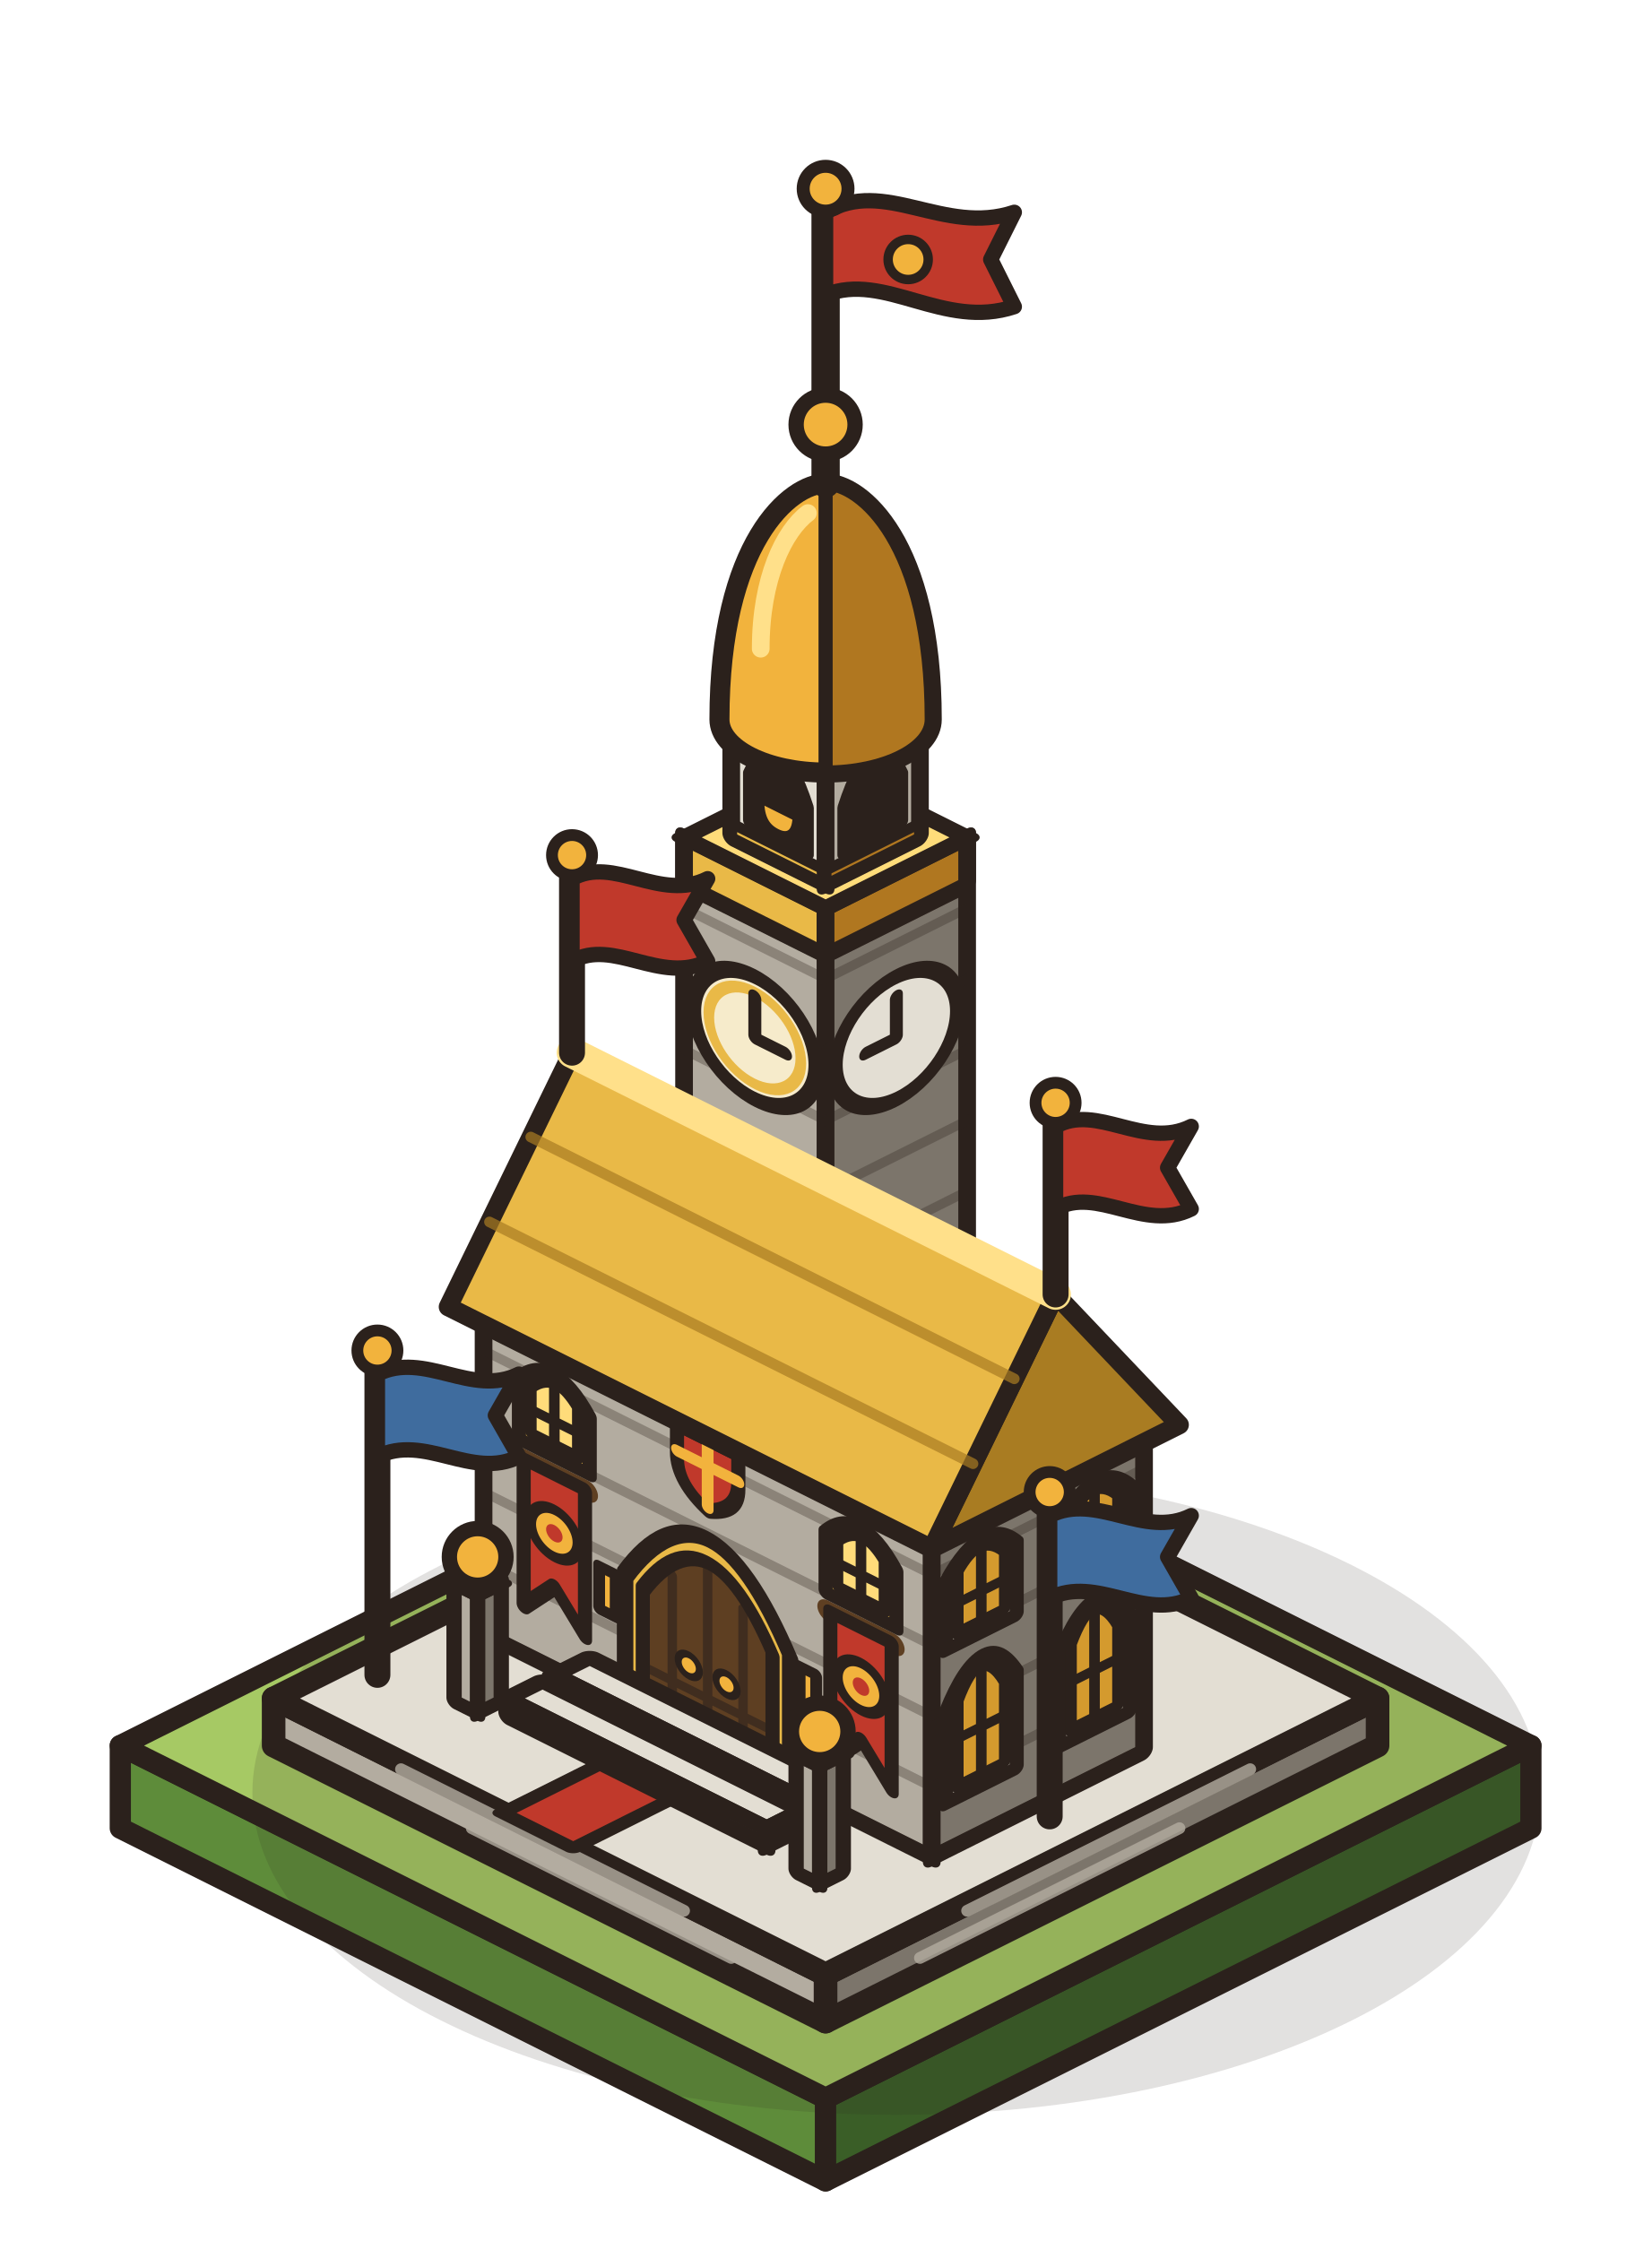
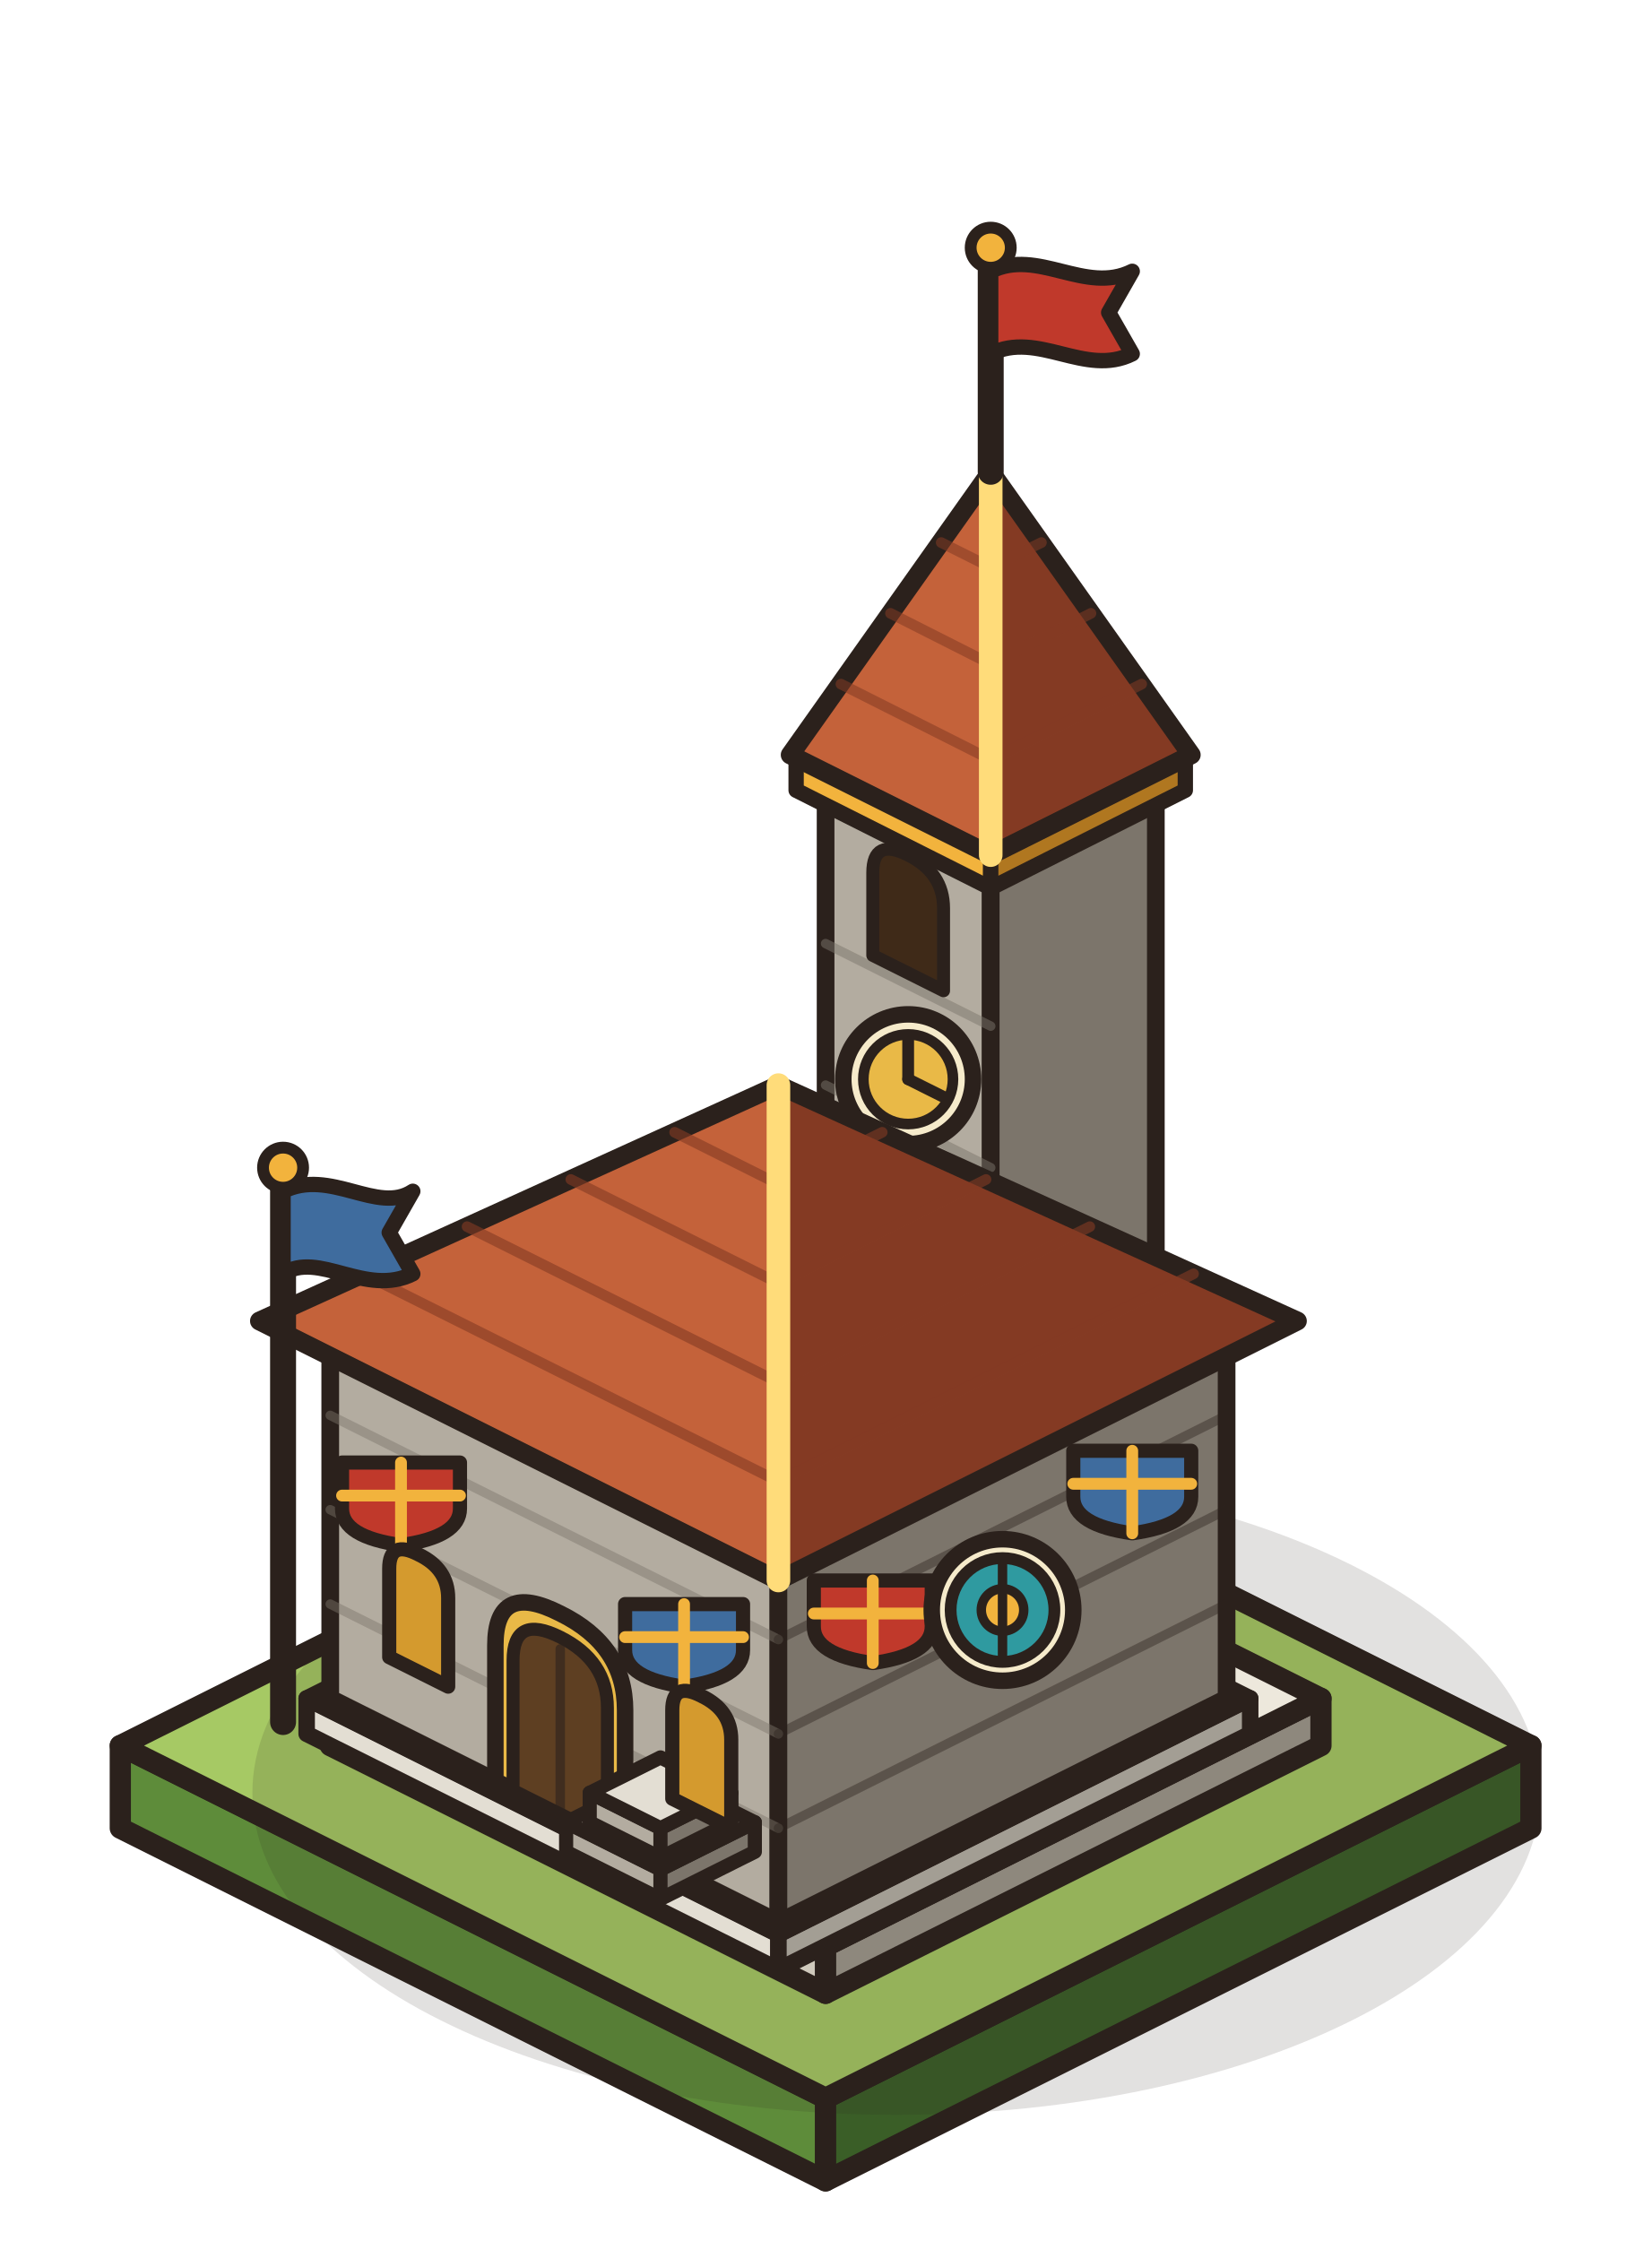
<svg xmlns="http://www.w3.org/2000/svg" viewBox="-70 -122 140 190" width="280" height="380">
  <path d="M-59.8 26L0 55.9L0 62.9L-59.8 33Z" fill="#5E8C3A" stroke="#2B211C" stroke-width="1.8" stroke-linejoin="round" />
  <path d="M59.8 26L0 55.9L0 62.9L59.8 33Z" fill="#3A5E27" stroke="#2B211C" stroke-width="1.8" stroke-linejoin="round" />
  <path d="M0 -3.9L59.8 26L0 55.9L-59.8 26Z" fill="#A6C964" stroke="#2B211C" stroke-width="1.8" stroke-linejoin="round" />
  <ellipse cx="6" cy="30" rx="54.6" ry="27.3" fill="#2B211C" opacity="0.14" />
  <g stroke="#2B211C" stroke-width="1.5" stroke-linejoin="round" stroke-linecap="round">
-     <path d="M-46.8 22L0 45.4L0 49.4L-46.8 26Z" fill="#B3ACA0" stroke-width="2" />
-     <path d="M46.8 22L0 45.4L0 49.4L46.8 26Z" fill="#7C756B" stroke-width="2" />
-     <path d="M0 -1.4L46.8 22L0 45.4L-46.8 22Z" fill="#E3DED3" stroke-width="2" />
-     <path d="M-30 33L-8 44M30 33L8 44M-36 28L-12 40M36 28L12 40" fill="none" stroke="#B3ACA0" stroke-width="1" opacity=".8" />
-     <g transform="translate(0 -4) matrix(1 .5 -1 .5 0 26)">
-       <rect x="-4" y="15" width="6" height="8.4" fill="#C0392B" stroke-width="1.2" />
-     </g>
-     <g transform="matrix(1 .5 0 -1 1 25.5)">
-       <rect x="-13" y="4" width="12" height="66" fill="#B3ACA0" />
-       <path d="M-13 10H-1M-13 16H-1M-13 22H-1M-13 28H-1M-13 34H-1M-13 40H-1M-13 46H-1M-13 52H-1M-13 58H-1M-13 64H-1" fill="none" stroke-width=".9" opacity=".3" />
-       <rect x="-13" y="66" width="12" height="4" fill="#E9B947" />
-       <circle cx="-7" cy="56" r="5.2" fill="#F6EBCB" stroke-width="1.3" />
-       <circle cx="-7" cy="56" r="3.9" fill="none" stroke="#E9B947" stroke-width=".9" />
-       <path d="M-7 56V59.5M-7 56H-4.4" fill="none" stroke-width="1.1" />
-     </g>
-     <g transform="matrix(-1 .5 0 -1 -1 25.5)">
-       <rect x="-13" y="4" width="12" height="66" fill="#7C756B" />
-       <path d="M-13 10H-1M-13 16H-1M-13 22H-1M-13 28H-1M-13 34H-1M-13 40H-1M-13 46H-1M-13 52H-1M-13 58H-1M-13 64H-1" fill="none" stroke-width=".9" opacity=".3" />
-       <rect x="-13" y="66" width="12" height="4" fill="#B07720" />
-       <circle cx="-7" cy="56" r="5.2" fill="#E3DED3" stroke-width="1.3" />
-       <path d="M-7 56V59.5M-7 56H-4.4" fill="none" stroke-width="1.1" />
-     </g>
-     <g transform="translate(0 -70) matrix(1 .5 -1 .5 0 26)">
-       <rect x="-13" y="-13" width="12" height="12" fill="#FFDC7A" />
-     </g>
-     <g transform="matrix(1 .5 0 -1 3 24.5)">
-       <rect x="-11" y="70" width="8" height="10" fill="#E3DED3" />
-       <rect x="-11" y="70" width="8" height="1.2" fill="#E9B947" stroke-width="1" />
-       <path d="M-9.5 72V76Q-7 82.5 -4.5 76V72Z" fill="#2B211C" stroke-width="1" />
-       <path d="M-8.6 74.5Q-8.6 72.3 -7 72.3Q-5.4 72.3 -5.4 74.5Z" fill="#F2B33D" stroke-width=".8" />
-     </g>
-     <g transform="matrix(-1 .5 0 -1 -3 24.5)">
-       <rect x="-11" y="70" width="8" height="10" fill="#B3ACA0" />
-       <rect x="-11" y="70" width="8" height="1.2" fill="#B07720" stroke-width="1" />
-       <path d="M-9.5 72V76Q-7 82.5 -4.5 76V72Z" fill="#2B211C" stroke-width="1" />
-     </g>
-     <g transform="translate(0 -80) matrix(1 .5 -1 .5 0 26)">
-       <rect x="-11" y="-11" width="8" height="8" fill="#FFDC7A" />
-     </g>
-     <path d="M-9 -61C-9 -76 -3 -81 0 -81C3 -81 9 -76 9 -61A9 4.5 0 0 1 -9 -61Z" fill="#F2B33D" stroke-width="1.7" />
-     <path d="M0 -81C3 -81 9 -76 9 -61A9 4.5 0 0 1 0 -56.5Z" fill="#B07720" stroke-width="1.2" />
-     <path d="M-5.5 -67C-5.5 -73 -3.5 -77 -1.5 -78.5" fill="none" stroke="#FFE08A" stroke-width="1.5" />
-     <path d="M-9 -61A9 4.5 0 0 0 9 -61" fill="none" stroke="#FFDC7A" stroke-width="1.2" opacity=".0" />
-     <path d="M0 -81V-105" fill="none" stroke-width="2.4" />
-     <circle cx="0" cy="-86" r="2.5" fill="#F2B33D" stroke-width="1.3" />
-     <path d="M0 -104C5 -107 10 -102 16 -104L14 -100L16 -96C10 -94 5 -99 0 -97Z" fill="#C0392B" stroke-width="1.3" />
-     <circle cx="7" cy="-100" r="1.7" fill="#F2B33D" stroke-width=".8" />
-     <circle cx="0" cy="-106" r="1.9" fill="#F2B33D" stroke-width="1.1" />
-     <g transform="matrix(1 .5 0 -1 -9 30.5)">
-       <rect x="-20" y="4" width="38" height="30" fill="#B3ACA0" />
-       <path d="M-20 10H18M-20 16H18M-20 22H18M-20 28H18" fill="none" stroke-width=".9" opacity=".3" />
-       <rect x="-20" y="31" width="38" height="3" fill="#E9B947" stroke-width="1.3" />
-       <path d="M-16.8 20.5H-11.2" fill="none" stroke="#5E3F22" stroke-width="1.8" />
-       <path d="M-16.6 20.5H-11.4V8L-14 11L-16.6 8Z" fill="#C0392B" stroke-width="1.2" />
-       <circle cx="-14" cy="15.5" r="2" fill="#F2B33D" stroke-width=".9" />
-       <circle cx="-14" cy="15.5" r=".7" fill="#C0392B" stroke-width="0" />
-       <path d="M9.2 20.5H14.8" fill="none" stroke="#5E3F22" stroke-width="1.8" />
-       <path d="M9.4 20.5H14.6V8L12 11L9.4 8Z" fill="#C0392B" stroke-width="1.2" />
-       <circle cx="12" cy="15.5" r="2" fill="#F2B33D" stroke-width=".9" />
-       <circle cx="12" cy="15.5" r=".7" fill="#C0392B" stroke-width="0" />
-       <path d="M-17 22V27Q-14 31 -11 27V22Z" fill="#E9B947" stroke-width="1.2" />
-       <path d="M-16 23V27Q-14 29.4 -12 27V23Z" fill="#FFDC7A" stroke-width="1" />
-       <path d="M-14 23V28.2M-16 25H-12" fill="none" stroke-width=".9" />
-       <path d="M9 22V27Q12 31 15 27V22Z" fill="#E9B947" stroke-width="1.2" />
-       <path d="M10 23V27Q12 29.4 14 27V23Z" fill="#FFDC7A" stroke-width="1" />
-       <path d="M12 23V28.2M10 25H14" fill="none" stroke-width=".9" />
-       <path d="M-8 4V15Q-1 28 6 15V4Z" fill="#E9B947" stroke-width="1.4" />
-       <path d="M-6.5 4V14.5Q-1 24.5 4.5 14.5V4Z" fill="#5E3F22" stroke-width="1.2" />
-       <path d="M-1 4V19.5M-4 4V17M2 4V17M-6.5 8H4.5" fill="none" stroke-width=".8" opacity=".6" />
-       <circle cx="-2.6" cy="10" r=".9" fill="#F2B33D" stroke-width=".6" />
-       <circle cx=".6" cy="10" r=".9" fill="#F2B33D" stroke-width=".6" />
-       <path d="M-3.6 29.9H1.6V27.3Q1.6 25 -1 23.9Q-3.6 25 -3.6 27.3Z" fill="#C0392B" stroke-width="1.2" />
-       <path d="M-1 29.6V24.2M-3.6 27.7H1.6" fill="none" stroke="#F2B33D" stroke-width="1" />
-       <rect x="-10.2" y="11" width="1.4" height="3.6" fill="#F2B33D" stroke-width="1" />
-       <rect x="6.8" y="11" width="1.4" height="3.6" fill="#F2B33D" stroke-width="1" />
-     </g>
-     <g transform="matrix(-1 .5 0 -1 18 35)">
-       <rect x="-9" y="4" width="18" height="30" fill="#7C756B" />
-       <path d="M-9 10H9M-9 16H9M-9 22H9M-9 28H9" fill="none" stroke-width=".9" opacity=".3" />
-       <rect x="-9" y="31" width="18" height="3" fill="#B07720" stroke-width="1.3" />
-       <path d="M-7.8 8V16Q-4.8 22 -1.8 16V8Z" fill="#B3ACA0" stroke-width="1.2" />
-       <path d="M-6.8 9V16Q-4.8 20.4 -2.8 16V9Z" fill="#D49A2E" stroke-width="1" />
-       <path d="M-4.8 9V18.2M-6.8 13H-2.8" fill="none" stroke-width=".9" />
-       <path d="M1.8 8V16Q4.8 22 7.8 16V8Z" fill="#B3ACA0" stroke-width="1.2" />
-       <path d="M2.8 9V16Q4.8 20.4 6.8 16V9Z" fill="#D49A2E" stroke-width="1" />
-       <path d="M4.8 9V18.2M2.8 13H6.8" fill="none" stroke-width=".9" />
-       <path d="M-7.8 21V27Q-4.8 31 -1.8 27V21Z" fill="#B3ACA0" stroke-width="1.2" />
-       <path d="M-6.8 22V27Q-4.8 29.6 -2.8 27V22Z" fill="#D49A2E" stroke-width="1" />
-       <path d="M-4.8 22V28.6M-6.8 24.5H-2.8" fill="none" stroke-width=".9" />
-       <path d="M1.8 21V27Q4.8 31 7.8 27V21Z" fill="#B3ACA0" stroke-width="1.2" />
-       <path d="M2.8 22V27Q4.8 29.6 6.8 27V22Z" fill="#D49A2E" stroke-width="1" />
-       <path d="M4.8 22V28.6M2.8 24.5H6.8" fill="none" stroke-width=".9" />
-     </g>
-     <g transform="translate(0 -6.5) matrix(1 .5 -1 .5 0 26)">
-       <rect x="-11" y="9" width="20" height="3" fill="#E3DED3" />
-     </g>
-     <g transform="matrix(1 .5 0 -1 -12 32)">
-       <rect x="-11" y="4" width="20" height="2.5" fill="#B3ACA0" />
-     </g>
-     <g transform="matrix(-1 .5 0 -1 9 30.5)">
-       <rect x="9" y="4" width="3" height="2.5" fill="#7C756B" />
-     </g>
-     <g transform="translate(0 -5.5) matrix(1 .5 -1 .5 0 26)">
-       <rect x="-12" y="12" width="22" height="3" fill="#E3DED3" />
-     </g>
-     <g transform="matrix(1 .5 0 -1 -15 33.5)">
-       <rect x="-12" y="4" width="22" height="1.5" fill="#B3ACA0" />
-     </g>
-     <g transform="matrix(-1 .5 0 -1 10 31)">
-       <rect x="12" y="4" width="3" height="1.5" fill="#7C756B" />
-     </g>
-     <path d="M9 9.3L30 -1.2L19.5 -12.25Z" fill="#A97C22" stroke-width="1.6" />
-     <path d="M-32 -11.2L9 9.3L19.5 -12.25L-21.5 -32.75Z" fill="#E9B947" stroke-width="1.6" />
-     <path d="M-28.5 -18.4L12.5 2.1M-25 -25.6L16 -5.1" fill="none" stroke="#A97C22" stroke-width=".9" opacity=".7" />
-     <path d="M-21.5 -32.75L19.5 -12.25" fill="none" stroke="#FFE08A" stroke-width="2.6" />
-     <path d="M-21.5 -32.75V-48" fill="none" stroke-width="2.2" />
-     <path d="M-21.5 -47.5C-18 -49.5 -14 -45.5 -10 -47.5L-12 -44L-10 -40.5C-14 -38.5 -18 -42.5 -21.5 -40.5Z" fill="#C0392B" stroke-width="1.3" />
-     <circle cx="-21.5" cy="-49.5" r="1.7" fill="#F2B33D" stroke-width="1" />
-     <path d="M19.5 -12.25V-27" fill="none" stroke-width="2.2" />
-     <path d="M19.5 -26.5C23 -28.5 27 -24.5 31 -26.5L29 -23L31 -19.5C27 -17.5 23 -21.5 19.5 -19.5Z" fill="#C0392B" stroke-width="1.3" />
-     <circle cx="19.5" cy="-28.5" r="1.7" fill="#F2B33D" stroke-width="1" />
-     <g transform="matrix(1 .5 0 -1 -16 34)">
-       <rect x="-15.5" y="4" width="2" height="10" fill="#B3ACA0" stroke-width="1.3" />
-     </g>
-     <g transform="matrix(-1 .5 0 -1 -13.5 19.25)">
-       <rect x="14" y="4" width="2" height="10" fill="#7C756B" stroke-width="1.3" />
-     </g>
-     <g transform="translate(0 -14) matrix(1 .5 -1 .5 0 26)">
-       <rect x="-15.5" y="14" width="2" height="2" fill="#E3DED3" stroke-width="1.3" />
-     </g>
-     <circle cx="-29.5" cy="10" r="2.4" fill="#F2B33D" stroke-width="1.3" />
-     <g transform="matrix(1 .5 0 -1 -16 34)">
-       <rect x="13.5" y="4" width="2" height="10" fill="#B3ACA0" stroke-width="1.3" />
-     </g>
-     <g transform="matrix(-1 .5 0 -1 15.5 33.75)">
-       <rect x="14" y="4" width="2" height="10" fill="#7C756B" stroke-width="1.3" />
-     </g>
-     <g transform="translate(0 -14) matrix(1 .5 -1 .5 0 26)">
-       <rect x="13.5" y="14" width="2" height="2" fill="#E3DED3" stroke-width="1.3" />
-     </g>
-     <circle cx="-.5" cy="24.8" r="2.4" fill="#F2B33D" stroke-width="1.3" />
-     <path d="M-38 20V-6" fill="none" stroke-width="2.2" />
-     <path d="M-38 -5.5C-34 -7.5 -30 -3.5 -26 -5.5L-28 -2L-26 1.5C-30 3.5 -34 -.5 -38 1.5Z" fill="#3F6C9E" stroke-width="1.3" />
-     <circle cx="-38" cy="-7.5" r="1.7" fill="#F2B33D" stroke-width="1" />
-     <path d="M19 32V6" fill="none" stroke-width="2.2" />
-     <path d="M19 6.5C23 4.5 27 8.5 31 6.5L29 10L31 13.5C27 15.5 23 11.5 19 13.5Z" fill="#3F6C9E" stroke-width="1.3" />
-     <circle cx="19" cy="4.5" r="1.7" fill="#F2B33D" stroke-width="1" />
+     <path d="M-42 26L0 47L0 43L-42 22Z" fill="#CFC9BC" stroke-width="1.8" />
+     <path d="M0 47L42 26L42 22L0 43Z" fill="#8E887D" stroke-width="1.8" />
+     <path d="M0 1L42 22L0 43L-42 22Z" fill="#EDE8DC" stroke-width="1.8" />
+     <path d="M0 8L14 15L14 -51L0 -58Z" fill="#B3ACA0" />
+     <path d="M14 15L28 8L28 -58L14 -51Z" fill="#7C756B" />
+     <path d="M14 -65L28 -58L14 -51L0 -58Z" fill="#E3DED3" />
+     <path d="M0 -6L14 1" fill="none" stroke="#7C756B" stroke-width="0.8" opacity="0.5" />
+     <path d="M0 -18L14 -11" fill="none" stroke="#7C756B" stroke-width="0.8" opacity="0.5" />
+     <path d="M0 -30L14 -23" fill="none" stroke="#7C756B" stroke-width="0.8" opacity="0.5" />
+     <path d="M0 -42L14 -35" fill="none" stroke="#7C756B" stroke-width="0.8" opacity="0.5" />
+     <path d="M0 -54L14 -47" fill="none" stroke="#7C756B" stroke-width="0.8" opacity="0.5" />
+     <circle cx="7" cy="-30.5" r="5.5" fill="#F6EBCB" stroke-width="1.4" />
+     <circle cx="7" cy="-30.5" r="3.8" fill="#E9B947" stroke-width="0.9" />
+     <path d="M7 -30.5L7 -34" fill="none" stroke="#2B211C" stroke-width="1" />
+     <path d="M7 -30.5L10 -29" fill="none" stroke="#2B211C" stroke-width="1" />
+     <path d="M4 -41L4 -48Q4 -51 7 -49.5Q10 -48 10 -45L10 -38Z" fill="#3F2A18" stroke-width="1.1" />
+     <path d="M-2.5 -55L14 -46.7L14 -49.7L-2.5 -58Z" fill="#F2B33D" stroke-width="1.3" />
+     <path d="M14 -46.7L30.5 -55L30.5 -58L14 -49.7Z" fill="#B07720" stroke-width="1.3" />
+     <path d="M14 -66.2L30.5 -58L14 -49.7L-2.5 -58Z" fill="#FFE08A" stroke-width="1.3" />
+     <path d="M-3 -58L14 -49.5L14 -82Z" fill="#C4623A" stroke-width="1.6" />
+     <path d="M14 -49.5L31 -58L14 -82Z" fill="#843A23" stroke-width="1.6" />
+     <path d="M1.3 -64L14 -57.6L26.8 -64" fill="none" stroke="#843A23" stroke-width="0.9" opacity="0.55" />
+     <path d="M5.5 -70L14 -65.7L22.5 -70" fill="none" stroke="#843A23" stroke-width="0.9" opacity="0.55" />
+     <path d="M9.8 -76L14 -73.9L18.3 -76" fill="none" stroke="#843A23" stroke-width="0.9" opacity="0.55" />
+     <path d="M14 -49.5L14 -82" fill="none" stroke="#FFDC7A" stroke-width="2" />
+     <path d="M14 -82V-100" fill="none" stroke="#2B211C" stroke-width="2.2" />
+     <path d="M14 -99c4 -2 8 2 12 0l-2 3.5l2 3.5c-4 2 -8 -2 -12 0Z" fill="#C0392B" stroke-width="1.3" />
+     <circle cx="14" cy="-101" r="1.7" fill="#F2B33D" stroke-width="1" />
+     <path d="M-44 25L-4 45L-4 42L-44 22Z" fill="#E3DED3" stroke-width="1.4" />
+     <path d="M-4 45L36 25L36 22L-4 42Z" fill="#A39E94" stroke-width="1.4" />
+     <path d="M-4 2L36 22L-4 42L-44 22Z" fill="#F1ECE0" stroke-width="1.4" />
+     <path d="M-42 22L-4 41L-4 9L-42 -10Z" fill="#B3ACA0" />
+     <path d="M-4 41L34 22L34 -10L-4 9Z" fill="#7C756B" />
+     <path d="M-4 -29L34 -10L-4 9L-42 -10Z" fill="#E3DED3" />
+     <path d="M-42 14L-4 33" fill="none" stroke="#7C756B" stroke-width="0.8" opacity="0.45" />
+     <path d="M-42 6L-4 25" fill="none" stroke="#7C756B" stroke-width="0.8" opacity="0.45" />
+     <path d="M-42 -2L-4 17" fill="none" stroke="#7C756B" stroke-width="0.8" opacity="0.45" />
+     <path d="M-4 33L34 14" fill="none" stroke="#2B211C" stroke-width="0.8" opacity="0.4" />
+     <path d="M-4 25L34 6" fill="none" stroke="#2B211C" stroke-width="0.8" opacity="0.4" />
+     <path d="M-4 17L34 -2" fill="none" stroke="#2B211C" stroke-width="0.8" opacity="0.4" />
+     <path d="M-28 29L-28 17.5Q-28 12 -22.5 14.8Q-17 17.5 -17 23L-17 34.5Z" fill="#E9B947" stroke-width="1.4" />
+     <path d="M-26.5 29.8L-26.5 18.8Q-26.5 14.8 -22.5 16.8Q-18.5 18.8 -18.5 22.8L-18.5 33.8Z" fill="#5E3F22" stroke-width="1.1" />
+     <path d="M-22.5 31.8L-22.5 17.8" fill="none" stroke="#2B211C" stroke-width="0.8" opacity="0.6" />
+     <path d="M-22 35L-14 39L-14 36.5L-22 32.5Z" fill="#B3ACA0" stroke-width="1.2" />
+     <path d="M-14 39L-6 35L-6 32.5L-14 36.5Z" fill="#7C756B" stroke-width="1.2" />
+     <path d="M-14 28.5L-6 32.5L-14 36.5L-22 32.5Z" fill="#E3DED3" stroke-width="1.2" />
+     <path d="M-20 32.5L-14 35.5L-14 33L-20 30Z" fill="#B3ACA0" stroke-width="1.2" />
+     <path d="M-14 35.5L-8 32.5L-8 30L-14 33Z" fill="#7C756B" stroke-width="1.2" />
+     <path d="M-14 27L-8 30L-14 33L-20 30Z" fill="#E3DED3" stroke-width="1.2" />
+     <path d="M-41 2h10v3.9Q-31 8.3 -36 9Q-41 8.3 -41 5.9Z" fill="#C0392B" stroke-width="1.2" />
+     <path d="M-36 2v7M-41 4.8h10" stroke="#F2B33D" stroke-width="1" fill="none" />
+     <path d="M-17 14h10v3.9Q-7 20.3 -12 21Q-17 20.3 -17 17.9Z" fill="#3F6C9E" stroke-width="1.2" />
+     <path d="M-12 14v7M-17 16.8h10" stroke="#F2B33D" stroke-width="1" fill="none" />
+     <path d="M-1 12h10v3.9Q9 18.3 4 19Q-1 18.3 -1 15.9Z" fill="#C0392B" stroke-width="1.2" />
+     <path d="M4 12v7M-1 14.8h10" stroke="#F2B33D" stroke-width="1" fill="none" />
+     <path d="M21 1h10v3.9Q31 7.3 26 8Q21 7.3 21 4.9Z" fill="#3F6C9E" stroke-width="1.2" />
+     <path d="M26 1v7M21 3.8h10" stroke="#F2B33D" stroke-width="1" fill="none" />
+     <path d="M-37 18.5L-37 11Q-37 8.5 -34.5 9.8Q-32 11 -32 13.5L-32 21Z" fill="#D49A2E" stroke-width="1.2" />
+     <path d="M-13 30.5L-13 23Q-13 20.5 -10.5 21.8Q-8 23 -8 25.5L-8 33Z" fill="#D49A2E" stroke-width="1.2" />
+     <circle cx="15" cy="14.5" r="6" fill="#F6EBCB" stroke-width="1.4" />
+     <circle cx="15" cy="14.5" r="4.4" fill="#2F9AA0" stroke-width="1" />
+     <circle cx="15" cy="14.5" r="1.8" fill="#F2B33D" stroke-width="0.8" />
+     <path d="M15 10.1L15 18.9" fill="none" stroke="#2B211C" stroke-width="0.8" />
+     <path d="M-48 -10L-4 12L-4 -30Z" fill="#C4623A" stroke-width="1.6" />
+     <path d="M-4 12L40 -10L-4 -30Z" fill="#843A23" stroke-width="1.6" />
+     <path d="M-39.2 -14L-4 3.6L31.2 -14" fill="none" stroke="#843A23" stroke-width="0.9" opacity="0.6" />
+     <path d="M-30.4 -18L-4 -4.8L22.4 -18" fill="none" stroke="#843A23" stroke-width="0.9" opacity="0.6" />
+     <path d="M-21.6 -22L-4 -13.2L13.6 -22" fill="none" stroke="#843A23" stroke-width="0.9" opacity="0.6" />
+     <path d="M-12.8 -26L-4 -21.6L4.8 -26" fill="none" stroke="#843A23" stroke-width="0.9" opacity="0.6" />
+     <path d="M-4 12L-4 -30" fill="none" stroke="#FFDC7A" stroke-width="2" />
+     <path d="M-46 24V-22" fill="none" stroke="#2B211C" stroke-width="2.2" />
+     <path d="M-46 -21c4 -2 8 2 11 0l-2 3.5l2 3.5c-4 2 -8 -2 -11 0Z" fill="#3F6C9E" stroke-width="1.3" />
+     <circle cx="-46" cy="-23" r="1.7" fill="#F2B33D" stroke-width="1" />
  </g>
</svg>
